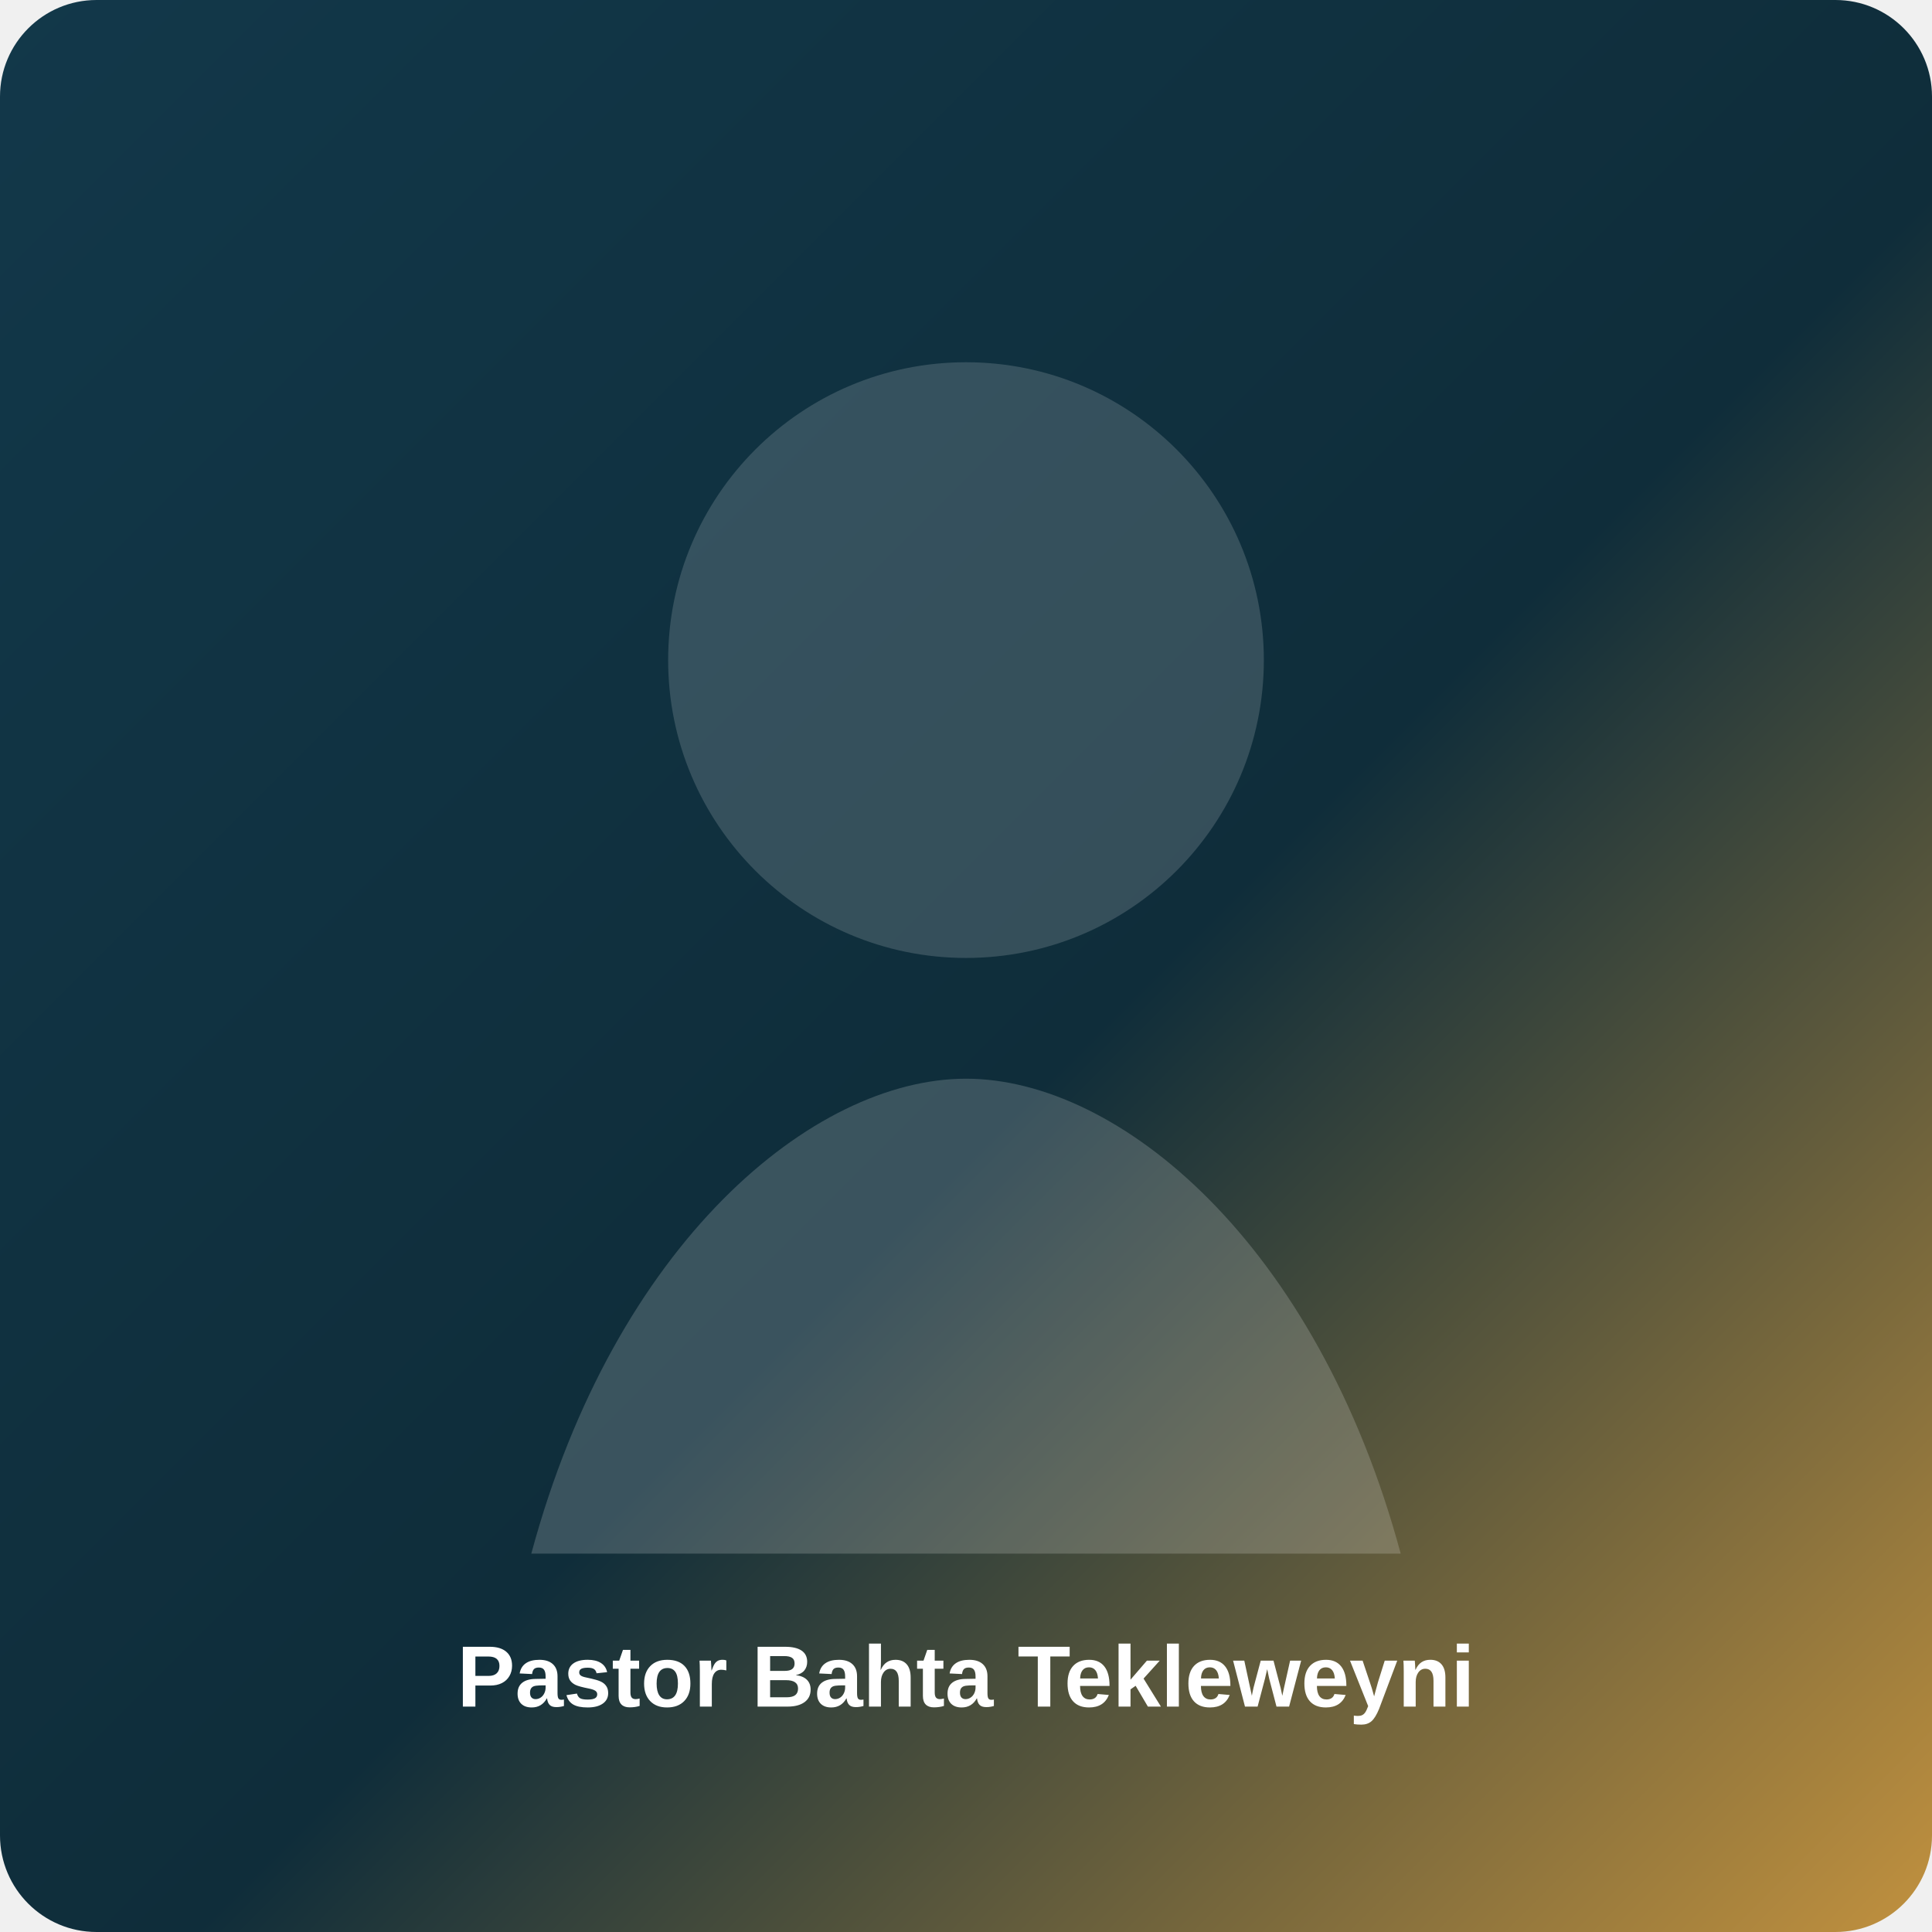
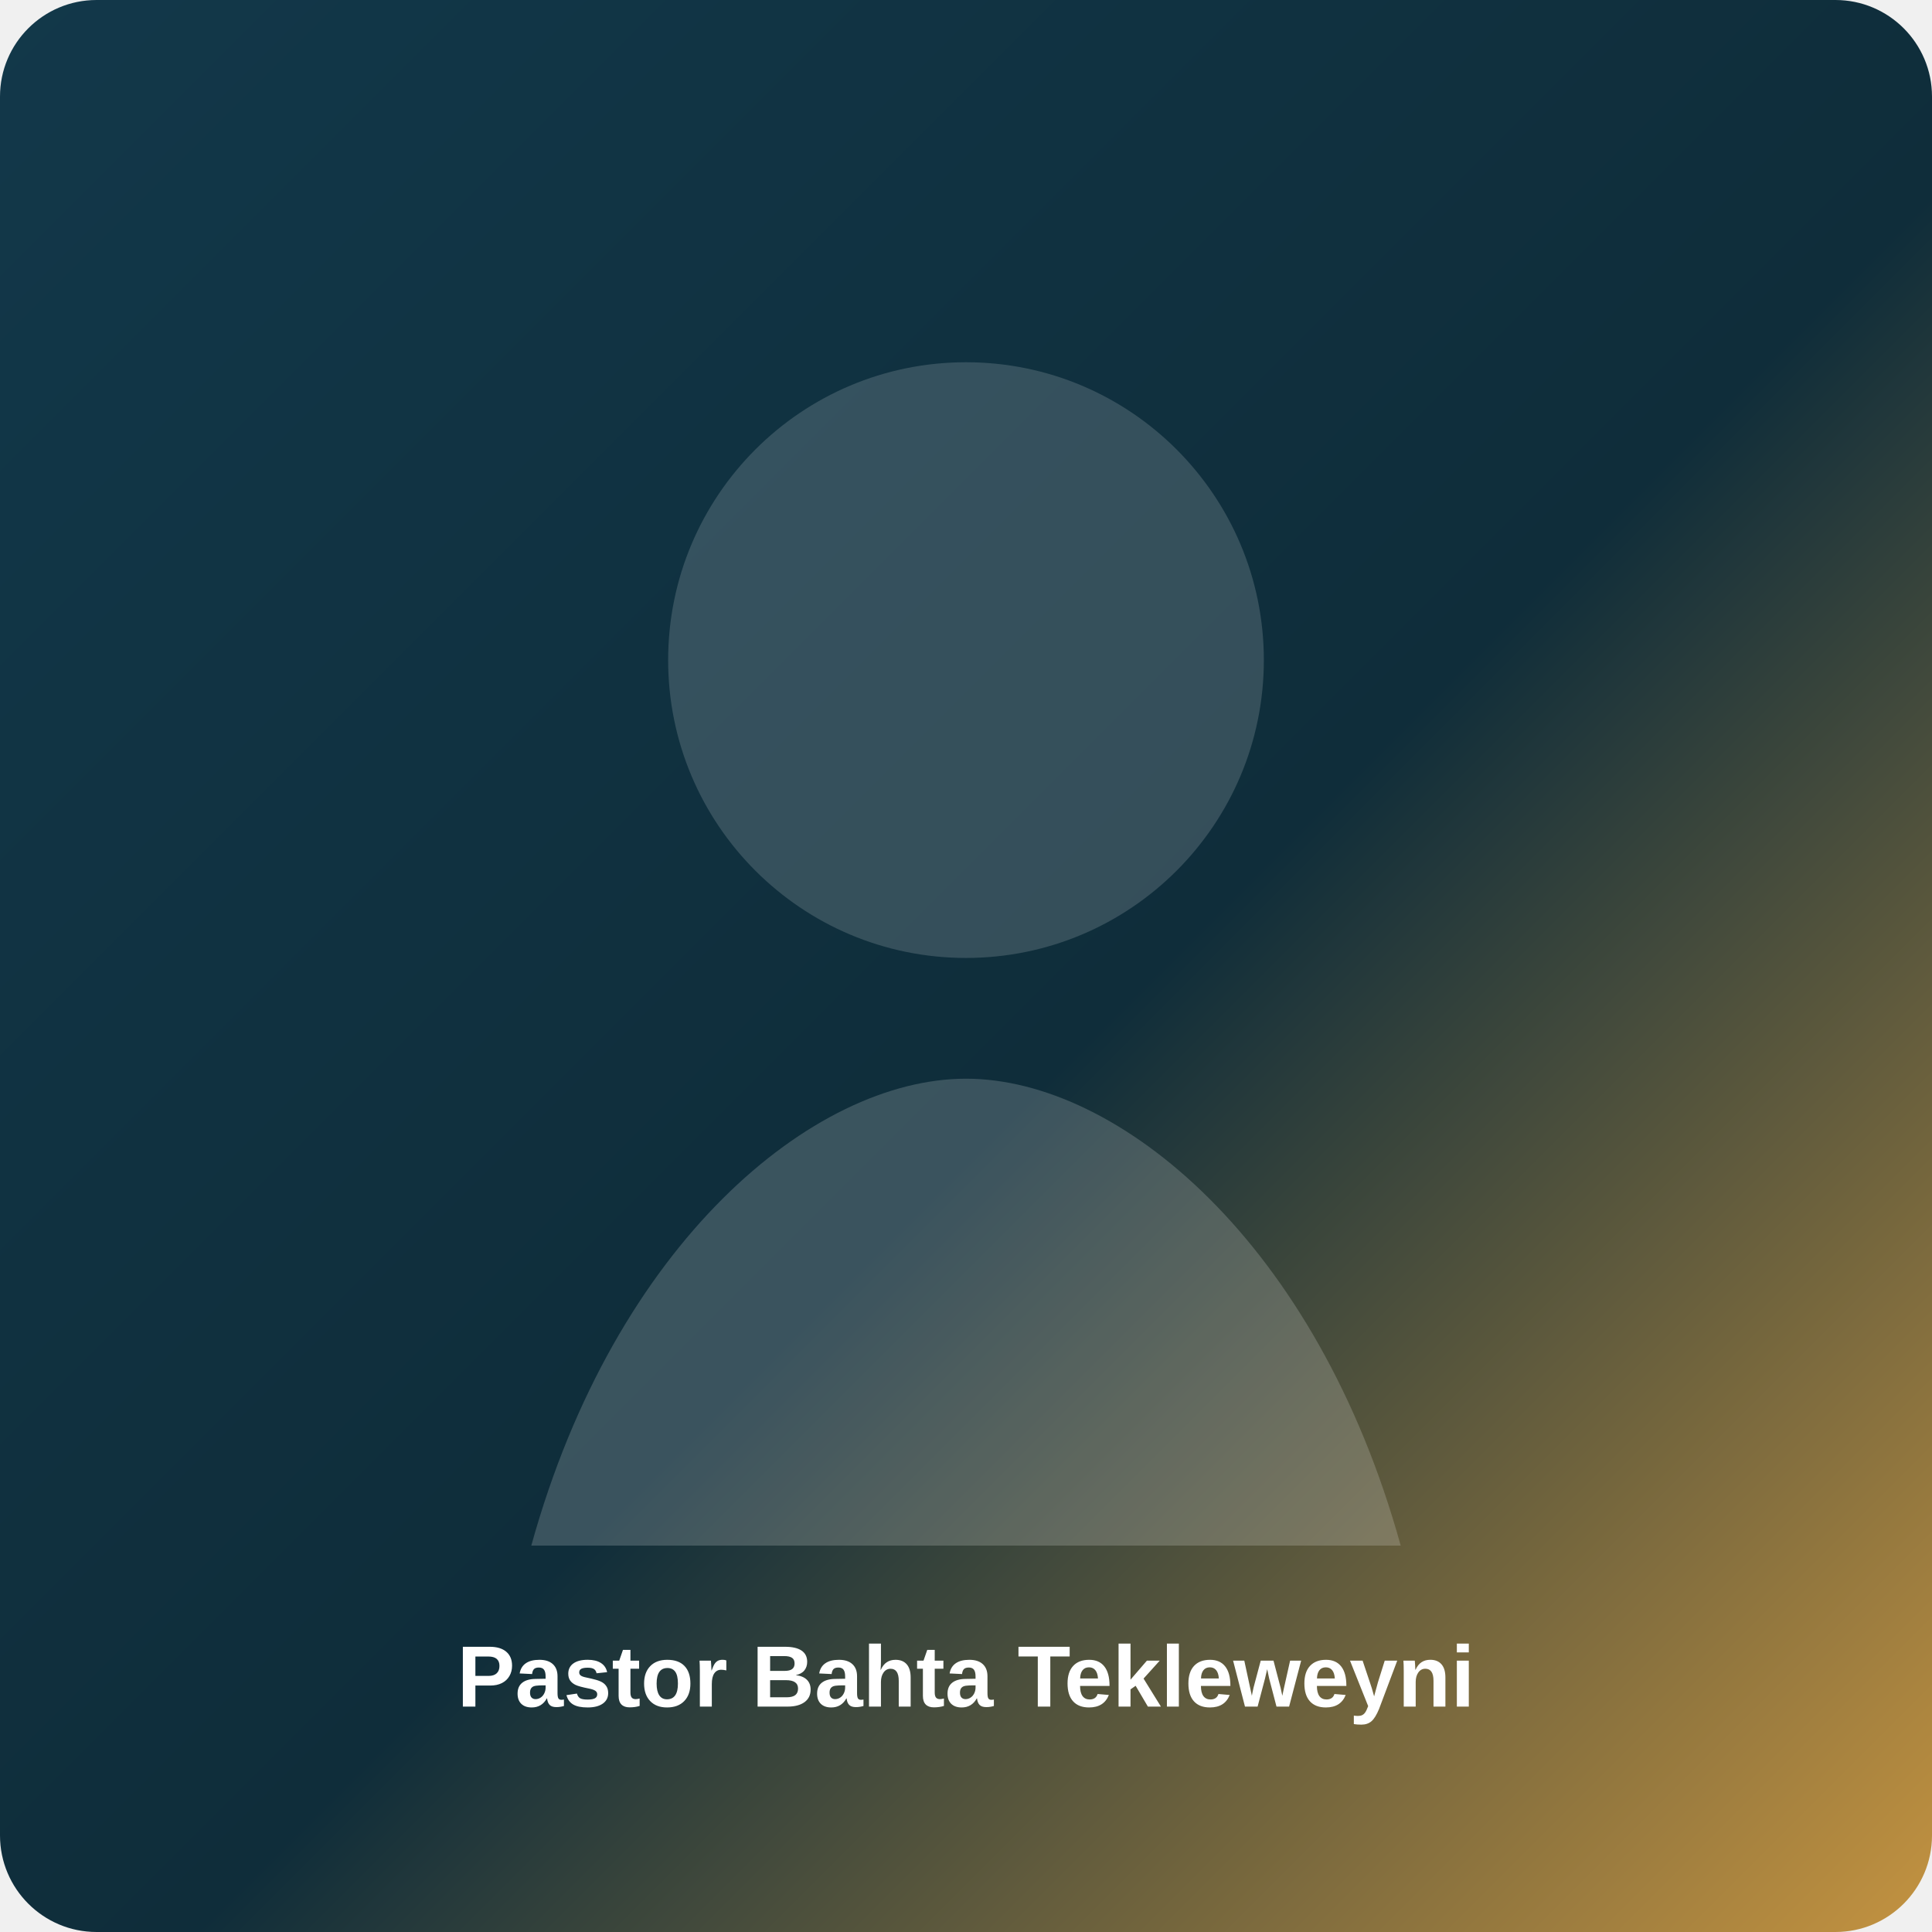
<svg xmlns="http://www.w3.org/2000/svg" width="1200" height="1200" viewBox="0 0 1200 1200">
  <defs>
    <linearGradient id="g" x1="0" y1="0" x2="1" y2="1">
      <stop offset="0%" stop-color="#12384a" />
      <stop offset="55%" stop-color="#0f2d3a" />
-       <stop offset="100%" stop-color="#c3923e" />
+       <stop offset="100%" stop-color="#c69440" />
    </linearGradient>
  </defs>
  <rect width="1200" height="1200" rx="60" fill="url(#g)" />
  <circle cx="600" cy="410" r="185" fill="rgba(255,255,255,.16)" />
-   <path d="M330 965c52-193 175-295 270-295s218 102 270 295" fill="rgba(255,255,255,.18)" />
+   <path d="M330 960c52-188 175-290 270-290s218 102 270 290" fill="rgba(255,255,255,.18)" />
  <text x="600" y="1060" text-anchor="middle" font-family="Arial,Helvetica,sans-serif" font-size="54" font-weight="700" fill="#ffffff">Pastor Bahta Tekleweyni</text>
</svg>
